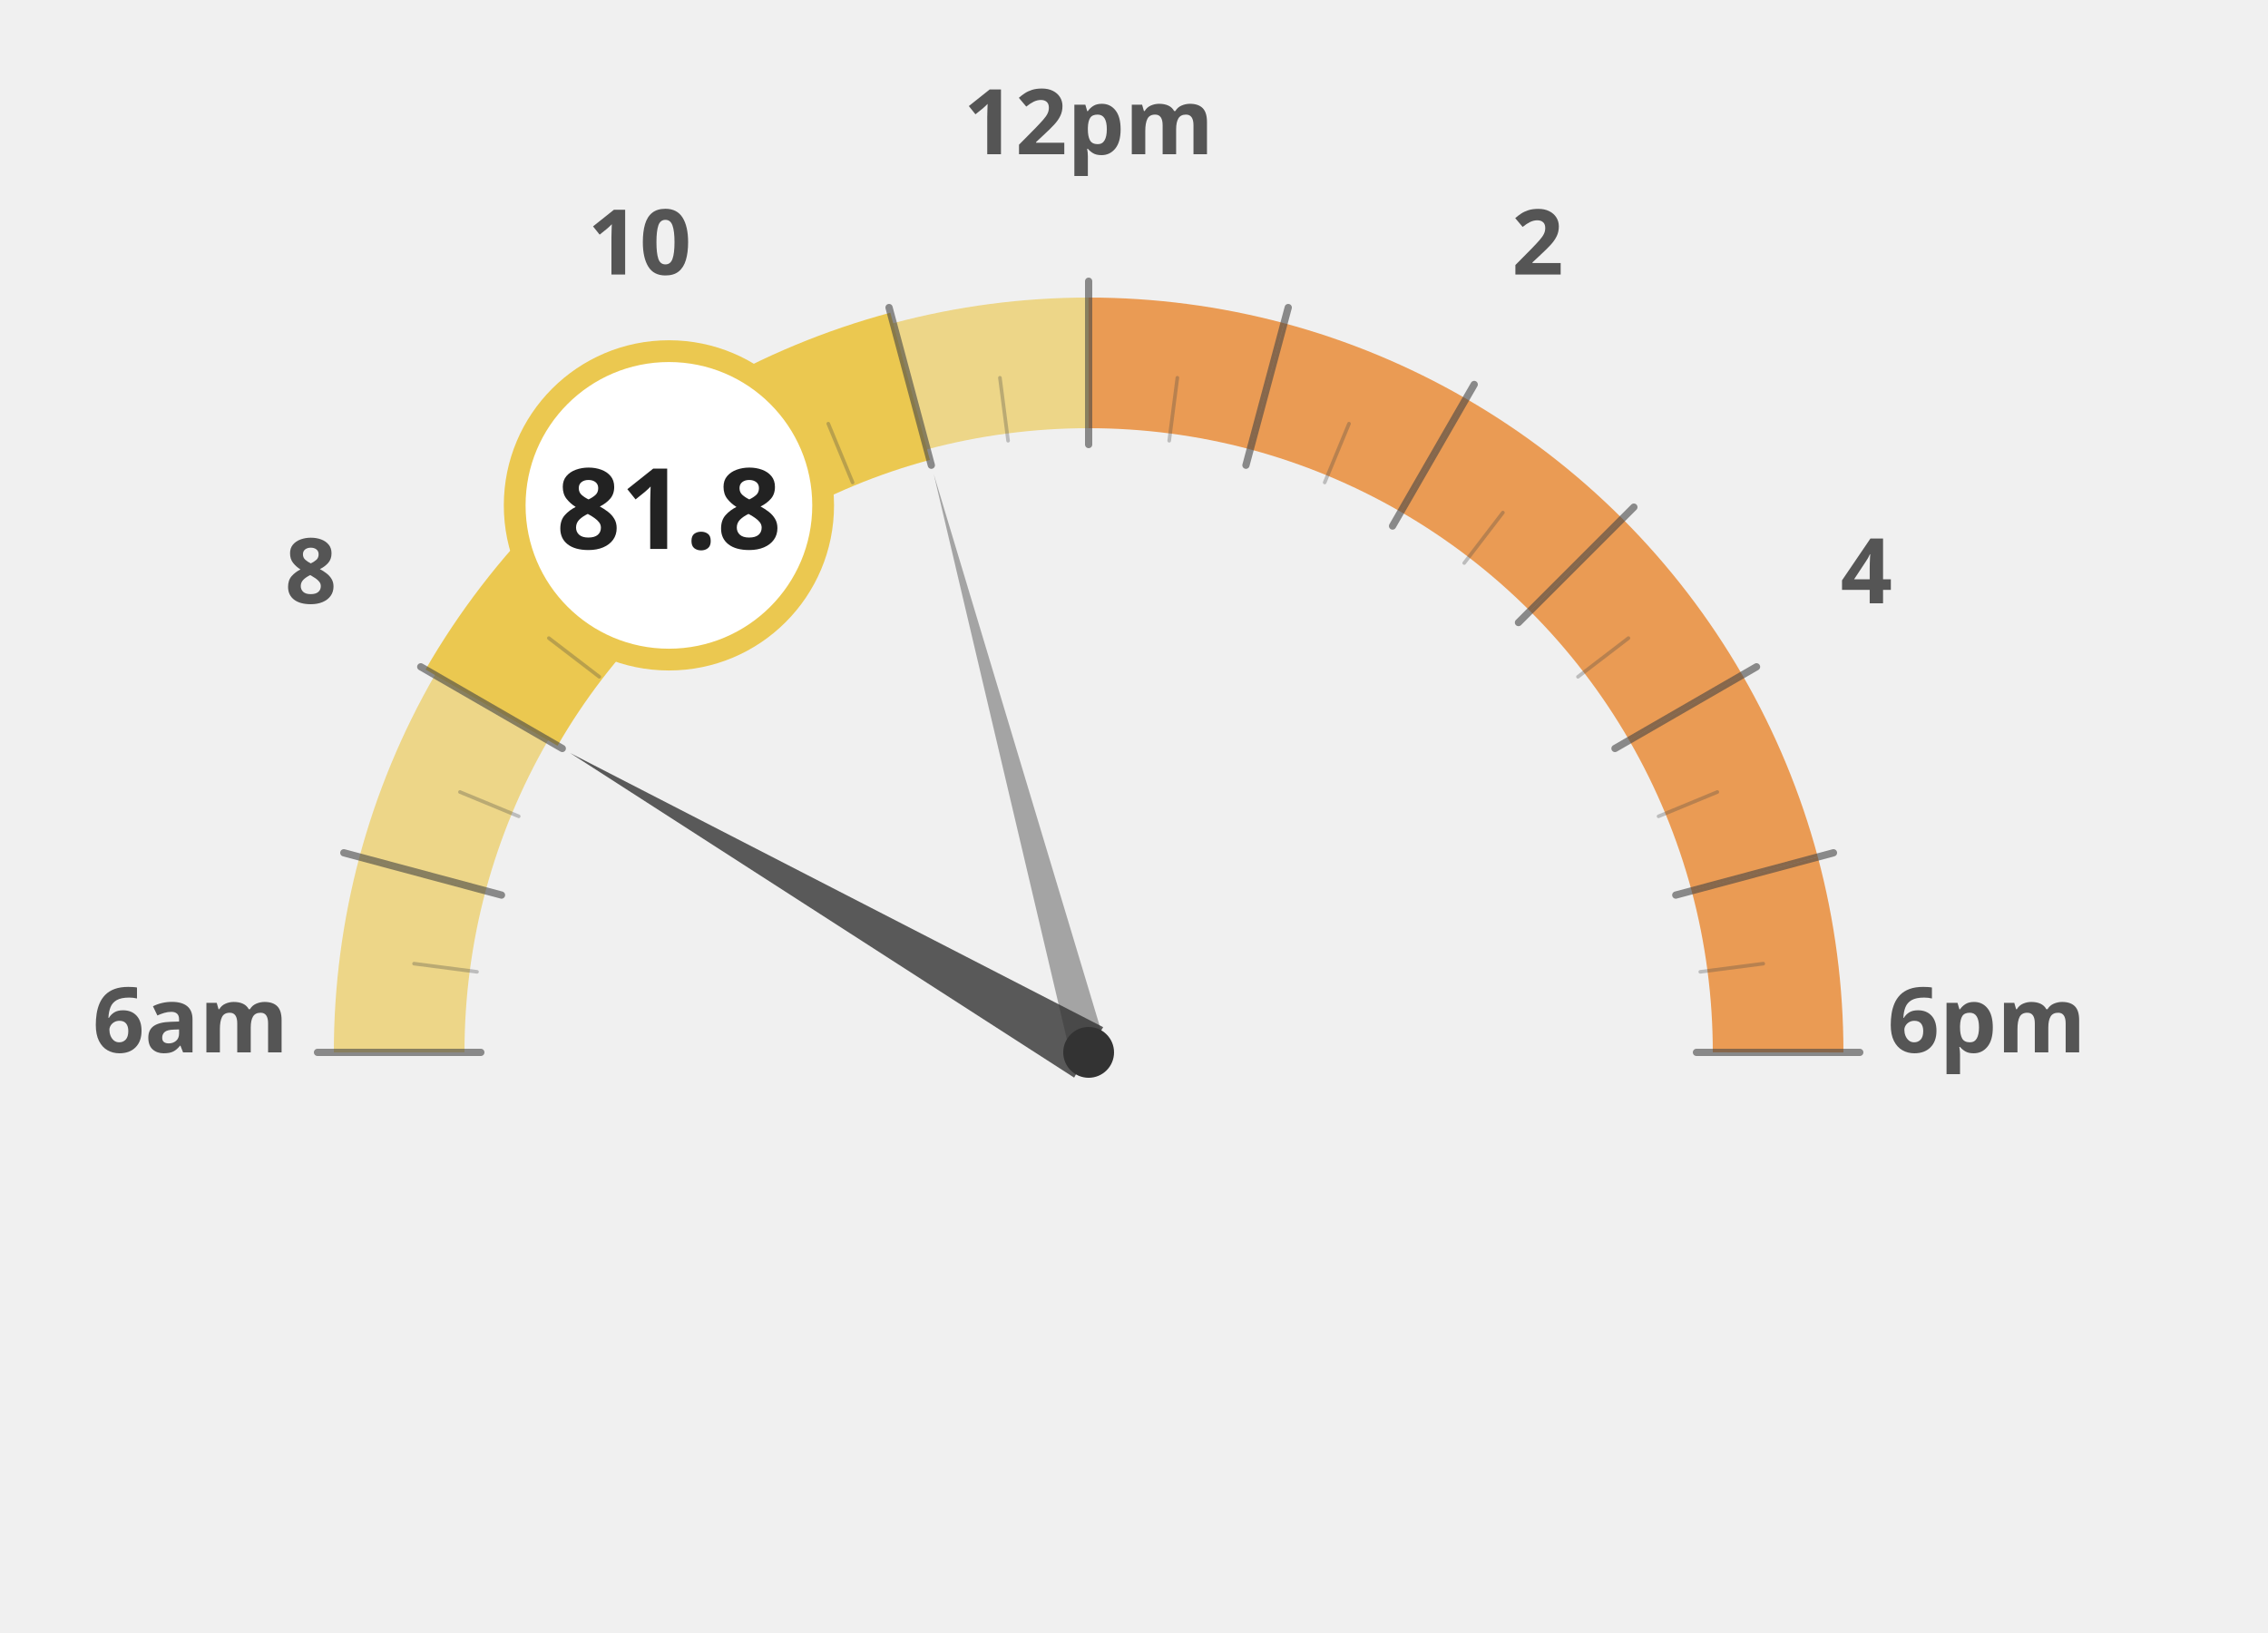
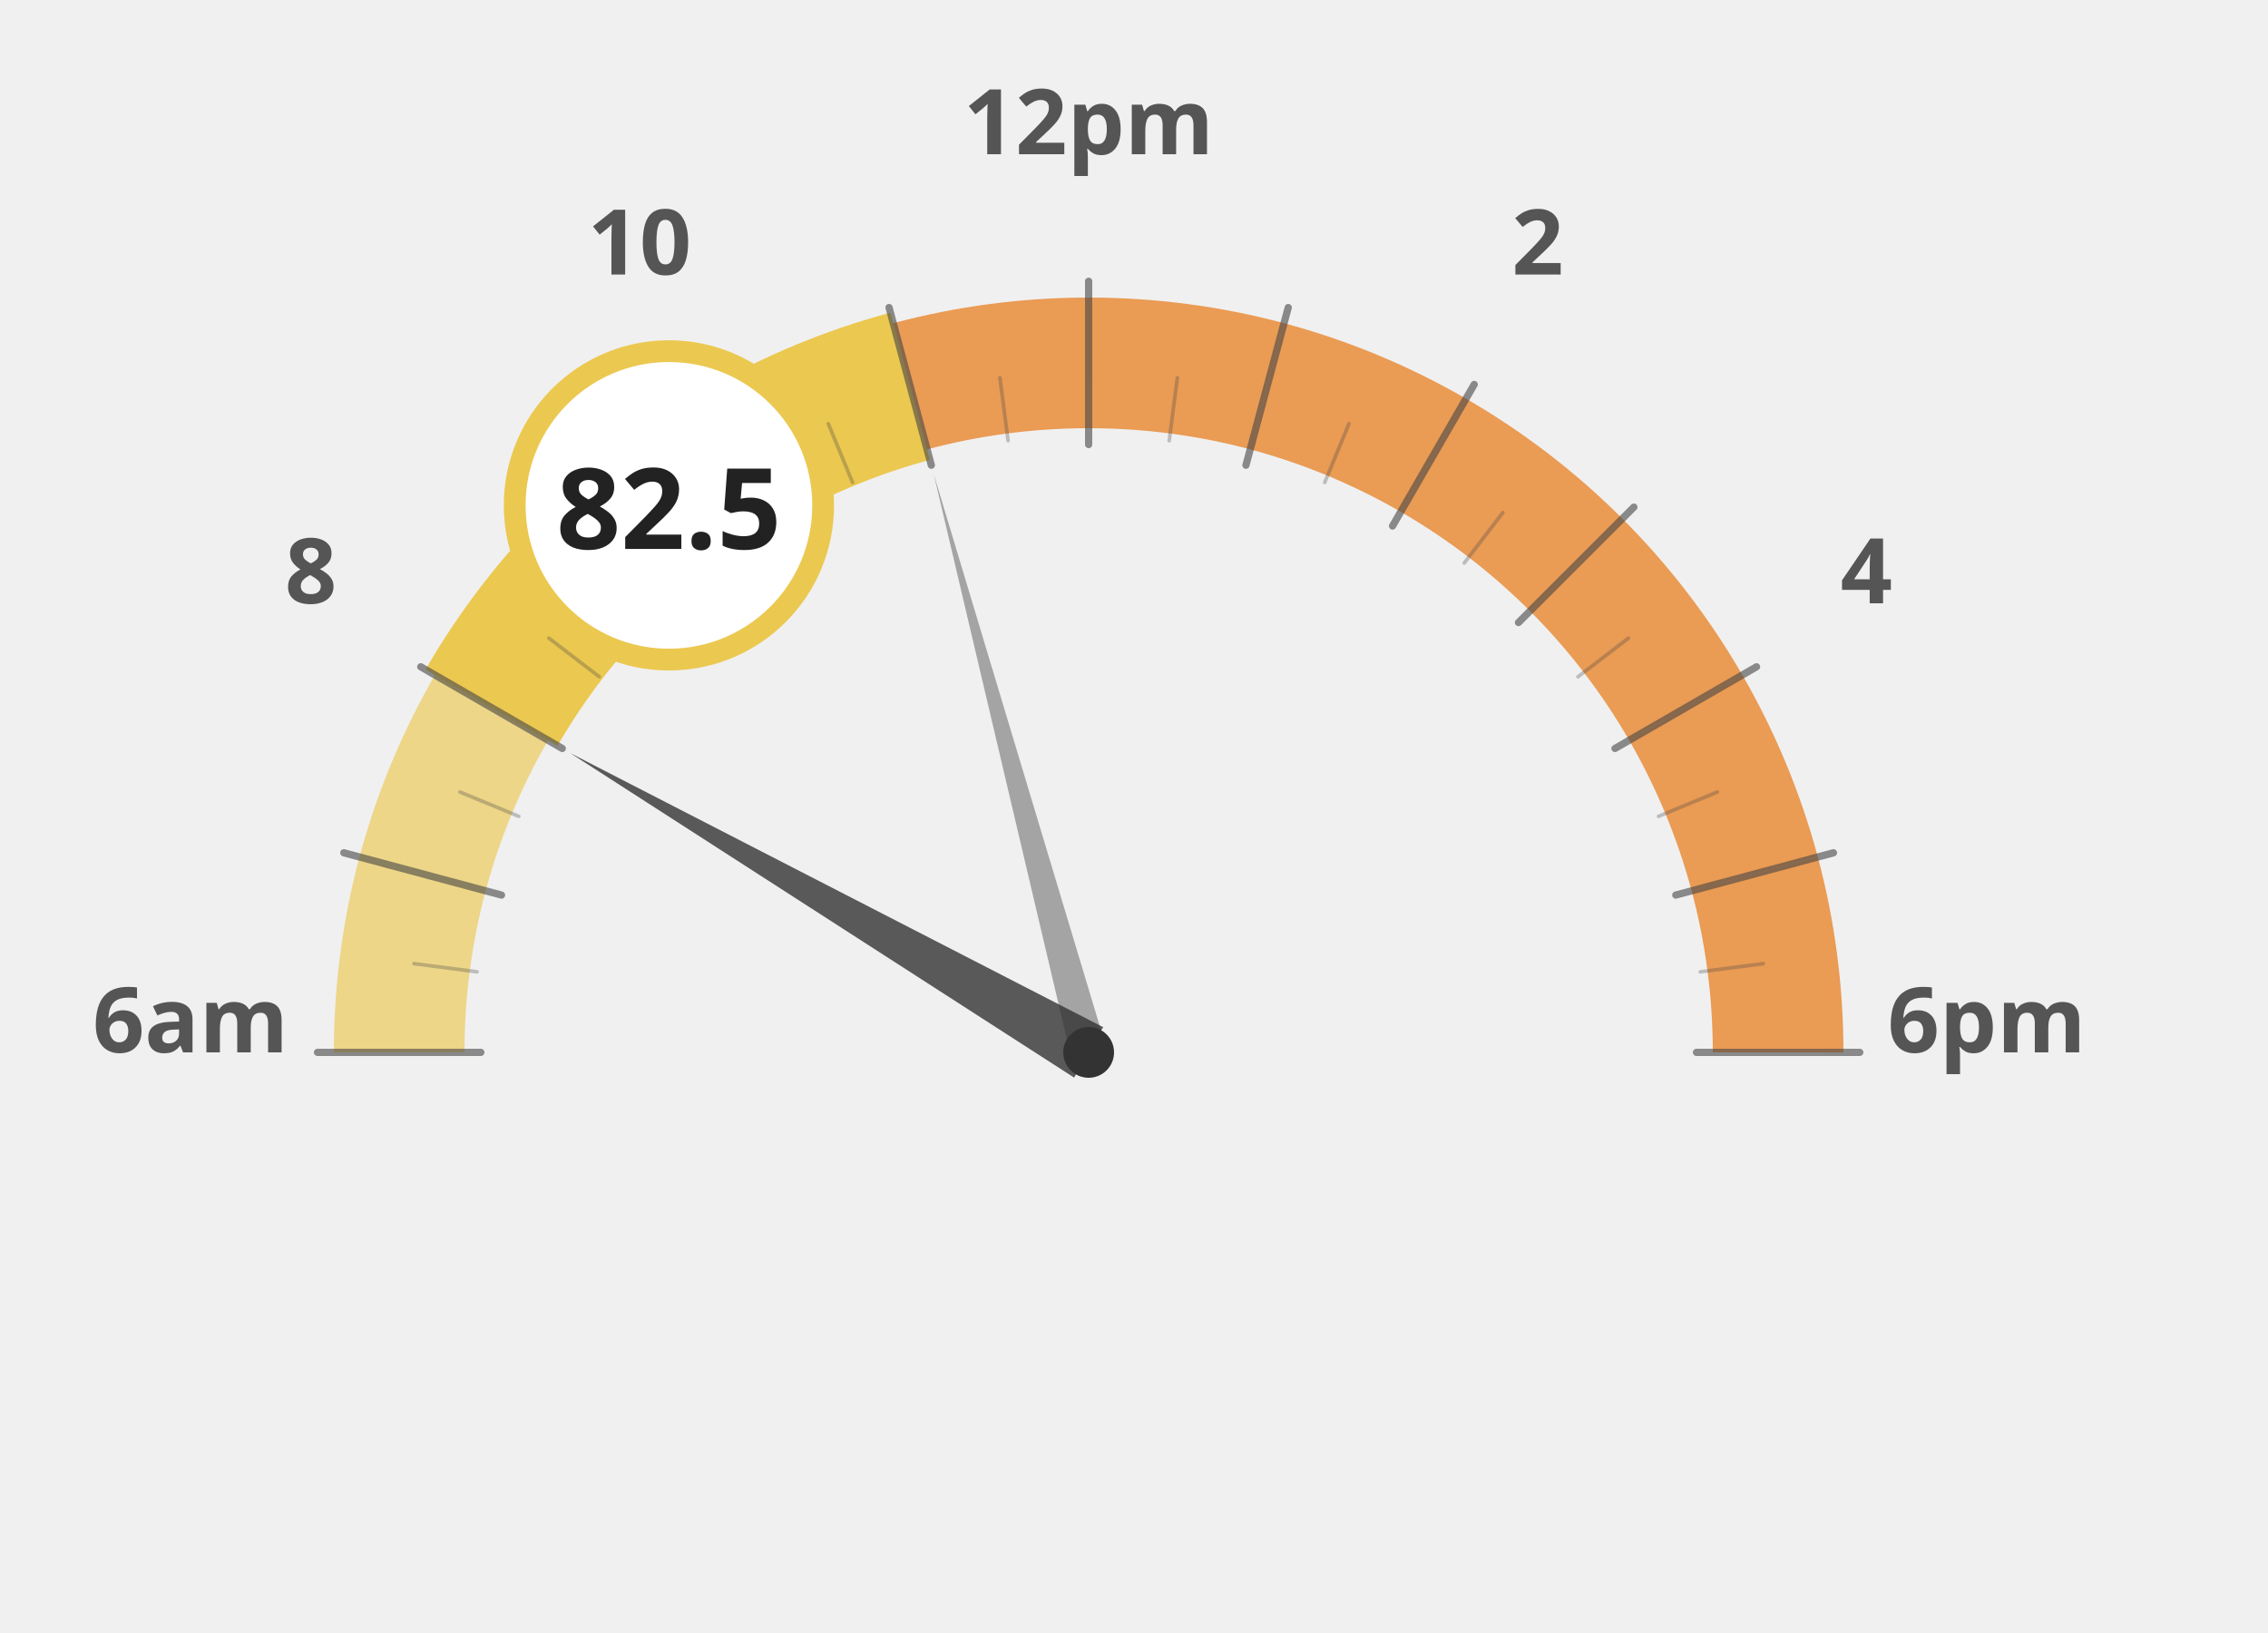
<svg xmlns="http://www.w3.org/2000/svg" width="100%" height="100%" viewBox="0 0 1250 900">
  <g transform="translate(100, 100)">
    <path d="M 120.0 480.0 A 380 380 0 0 1 132.9 381.6" fill="none" stroke="#ebc850" stroke-width="72" stroke-opacity="0.65" />
    <path d="M 132.9 381.6 A 380 380 0 0 1 170.9 290.0" fill="none" stroke="#ebc850" stroke-width="72" stroke-opacity="0.65" />
    <path d="M 170.9 290.0 A 380 380 0 0 1 231.3 211.3" fill="none" stroke="#ebc850" stroke-width="72" stroke-opacity="1.0" />
    <path d="M 231.3 211.3 A 380 380 0 0 1 310.0 150.9" fill="none" stroke="#ebc850" stroke-width="72" stroke-opacity="1.0" />
    <path d="M 310.0 150.9 A 380 380 0 0 1 401.6 112.9" fill="none" stroke="#ebc850" stroke-width="72" stroke-opacity="1.0" />
-     <path d="M 401.6 112.9 A 380 380 0 0 1 500.0 100.0" fill="none" stroke="#ebc850" stroke-width="72" stroke-opacity="0.65" />
+     <path d="M 401.6 112.9 A 380 380 0 0 1 500.0 100.0" fill="none" stroke="#e66e00" stroke-width="72" stroke-opacity="0.65" />
    <path d="M 500.0 100.0 A 380 380 0 0 1 598.4 112.9" fill="none" stroke="#e66e00" stroke-width="72" stroke-opacity="0.65" />
    <path d="M 598.4 112.9 A 380 380 0 0 1 690.0 150.9" fill="none" stroke="#e66e00" stroke-width="72" stroke-opacity="0.65" />
    <path d="M 690.0 150.9 A 380 380 0 0 1 768.7 211.3" fill="none" stroke="#e66e00" stroke-width="72" stroke-opacity="0.65" />
    <path d="M 768.7 211.3 A 380 380 0 0 1 829.1 290.0" fill="none" stroke="#e66e00" stroke-width="72" stroke-opacity="0.65" />
    <path d="M 829.1 290.0 A 380 380 0 0 1 867.1 381.6" fill="none" stroke="#e66e00" stroke-width="72" stroke-opacity="0.65" />
    <path d="M 867.1 381.6 A 380 380 0 0 1 880.0 480.0" fill="none" stroke="#e66e00" stroke-width="72" stroke-opacity="0.65" />
    <text x="5.0" y="480" text-anchor="middle" font-family="Montserrat, sans-serif" font-size="50" font-weight="900" fill="#555">6am</text>
    <text x="71.317" y="232.5" text-anchor="middle" font-family="Montserrat, sans-serif" font-size="50" font-weight="900" fill="#555">8</text>
    <text x="252.5" y="51.317" text-anchor="middle" font-family="Montserrat, sans-serif" font-size="50" font-weight="900" fill="#555">10</text>
    <text x="500" y="-15.0" text-anchor="middle" font-family="Montserrat, sans-serif" font-size="50" font-weight="900" fill="#555">12pm</text>
    <text x="747.5" y="51.317" text-anchor="middle" font-family="Montserrat, sans-serif" font-size="50" font-weight="900" fill="#555">2</text>
    <text x="928.683" y="232.5" text-anchor="middle" font-family="Montserrat, sans-serif" font-size="50" font-weight="900" fill="#555">4</text>
    <text x="995.0" y="480.0" text-anchor="middle" font-family="Montserrat, sans-serif" font-size="50" font-weight="900" fill="#555">6pm</text>
    <path d="M 170.9 290.0 A 380 380 0 0 1 231.3 211.3" fill="none" stroke="#ebc850" stroke-width="84" stroke-linecap="butt" />
    <path d="M 231.3 211.3 A 380 380 0 0 1 310.0 150.9" fill="none" stroke="#ebc850" stroke-width="84" stroke-linecap="butt" />
    <path d="M 310.0 150.9 A 380 380 0 0 1 401.6 112.9" fill="none" stroke="#ebc850" stroke-width="84" stroke-linecap="butt" />
    <line x1="165.0" y1="480.0" x2="75.0" y2="480.0" stroke="#444" stroke-width="4" stroke-linecap="round" opacity="0.6" />
    <line x1="162.9" y1="435.6" x2="128.2" y2="431.1" stroke="#444" stroke-width="2" stroke-linecap="round" opacity="0.3" />
    <line x1="176.4" y1="393.3" x2="89.5" y2="370.0" stroke="#444" stroke-width="4" stroke-linecap="round" opacity="0.6" />
    <line x1="185.9" y1="349.9" x2="153.5" y2="336.5" stroke="#444" stroke-width="2" stroke-linecap="round" opacity="0.3" />
    <line x1="209.9" y1="312.5" x2="131.9" y2="267.5" stroke="#444" stroke-width="4" stroke-linecap="round" opacity="0.6" />
    <line x1="230.3" y1="273.0" x2="202.5" y2="251.7" stroke="#444" stroke-width="2" stroke-linecap="round" opacity="0.3" />
    <line x1="263.1" y1="243.1" x2="199.5" y2="179.5" stroke="#444" stroke-width="4" stroke-linecap="round" opacity="0.6" />
    <line x1="293.0" y1="210.3" x2="271.7" y2="182.5" stroke="#444" stroke-width="2" stroke-linecap="round" opacity="0.3" />
    <line x1="332.5" y1="189.9" x2="287.5" y2="111.9" stroke="#444" stroke-width="4" stroke-linecap="round" opacity="0.6" />
    <line x1="369.9" y1="165.9" x2="356.5" y2="133.5" stroke="#444" stroke-width="2" stroke-linecap="round" opacity="0.3" />
    <line x1="413.3" y1="156.4" x2="390.0" y2="69.5" stroke="#444" stroke-width="4" stroke-linecap="round" opacity="0.6" />
    <line x1="455.6" y1="142.9" x2="451.1" y2="108.2" stroke="#444" stroke-width="2" stroke-linecap="round" opacity="0.3" />
    <line x1="500.0" y1="145.0" x2="500.0" y2="55.0" stroke="#444" stroke-width="4" stroke-linecap="round" opacity="0.6" />
    <line x1="544.4" y1="142.9" x2="548.9" y2="108.2" stroke="#444" stroke-width="2" stroke-linecap="round" opacity="0.3" />
    <line x1="586.7" y1="156.4" x2="610.0" y2="69.5" stroke="#444" stroke-width="4" stroke-linecap="round" opacity="0.6" />
    <line x1="630.1" y1="165.9" x2="643.5" y2="133.5" stroke="#444" stroke-width="2" stroke-linecap="round" opacity="0.3" />
    <line x1="667.5" y1="189.9" x2="712.5" y2="111.9" stroke="#444" stroke-width="4" stroke-linecap="round" opacity="0.6" />
    <line x1="707.0" y1="210.3" x2="728.3" y2="182.5" stroke="#444" stroke-width="2" stroke-linecap="round" opacity="0.3" />
    <line x1="736.9" y1="243.1" x2="800.5" y2="179.5" stroke="#444" stroke-width="4" stroke-linecap="round" opacity="0.6" />
    <line x1="769.7" y1="273.0" x2="797.5" y2="251.7" stroke="#444" stroke-width="2" stroke-linecap="round" opacity="0.3" />
    <line x1="790.1" y1="312.5" x2="868.1" y2="267.5" stroke="#444" stroke-width="4" stroke-linecap="round" opacity="0.6" />
    <line x1="814.1" y1="349.9" x2="846.5" y2="336.5" stroke="#444" stroke-width="2" stroke-linecap="round" opacity="0.3" />
    <line x1="823.6" y1="393.3" x2="910.5" y2="370.0" stroke="#444" stroke-width="4" stroke-linecap="round" opacity="0.6" />
    <line x1="837.1" y1="435.6" x2="871.8" y2="431.1" stroke="#444" stroke-width="2" stroke-linecap="round" opacity="0.3" />
    <line x1="835.0" y1="480.0" x2="925.0" y2="480.0" stroke="#444" stroke-width="4" stroke-linecap="round" opacity="0.6" />
    <polygon points="214.2,315.0 492.0,493.9 508.0,466.1" fill="#333" opacity="0.8" />
    <polygon points="414.6,161.2 490.3,482.6 509.7,477.4" fill="#333" opacity="0.4" />
    <circle cx="500" cy="480" r="14" fill="#333" />
    <circle cx="268.671" cy="178.526" r="85" fill="white" stroke="#ebc850" stroke-width="12" />
-     <text x="268.671" y="202.526" text-anchor="middle" font-family="Montserrat, sans-serif" font-size="62" font-weight="800" fill="#222">81.8</text>
+     <text x="268.671" y="202.526" text-anchor="middle" font-family="Montserrat, sans-serif" font-size="62" font-weight="800" fill="#222">82.5</text>
  </g>
</svg>
